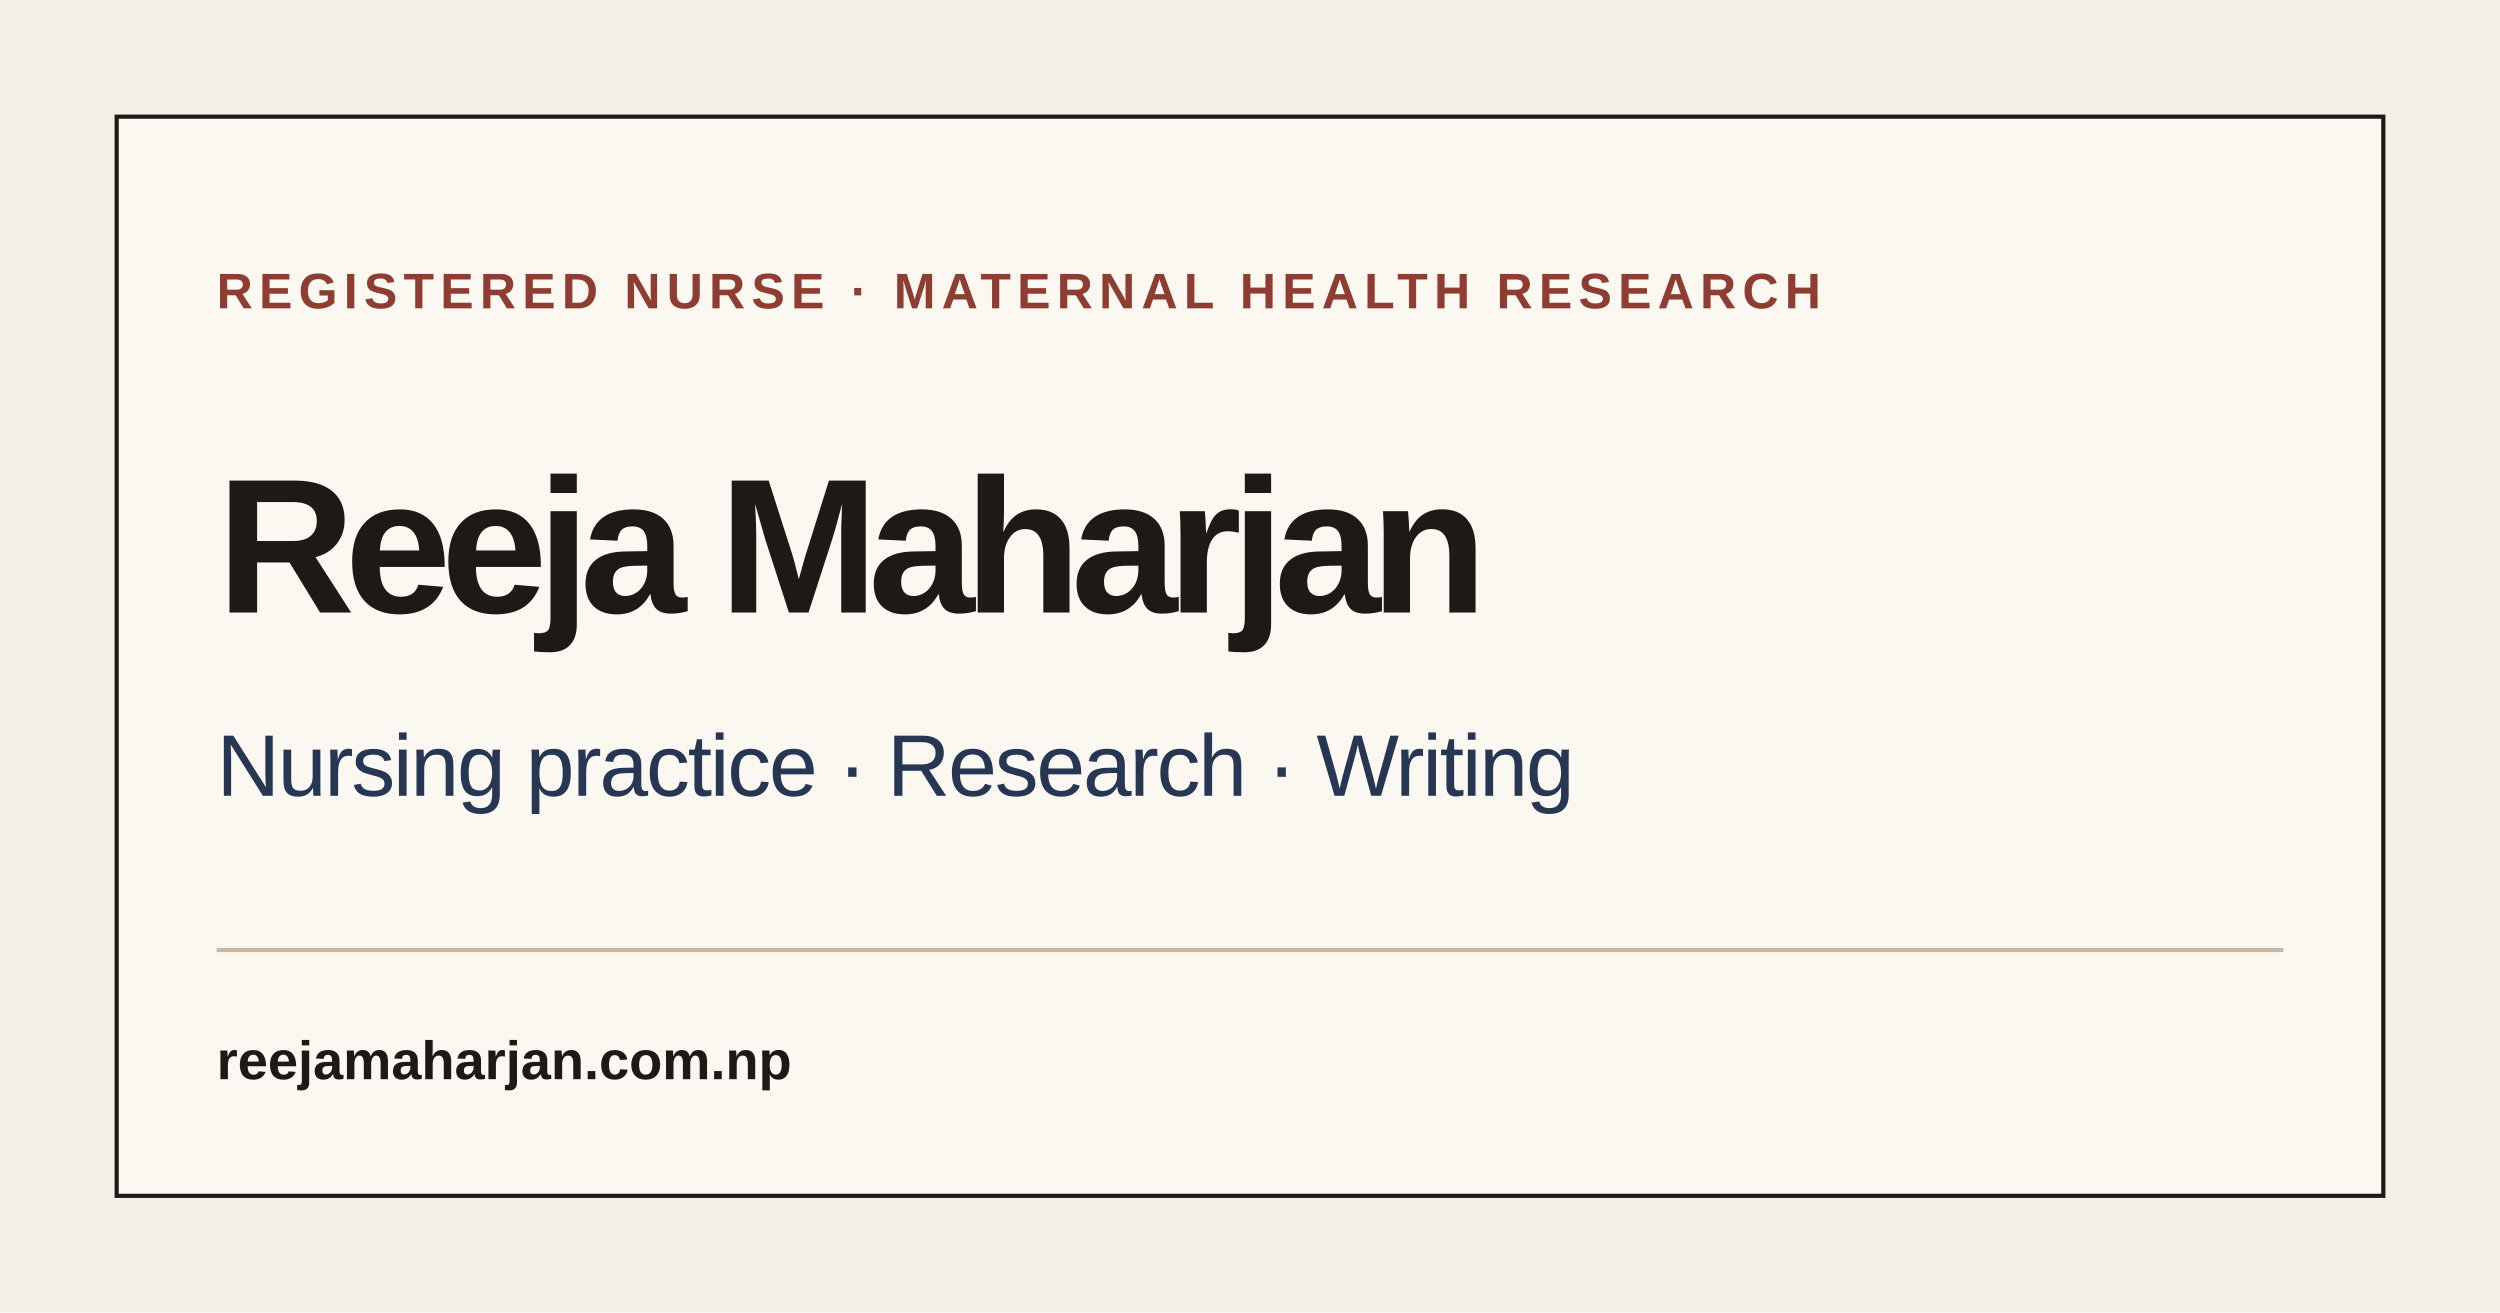
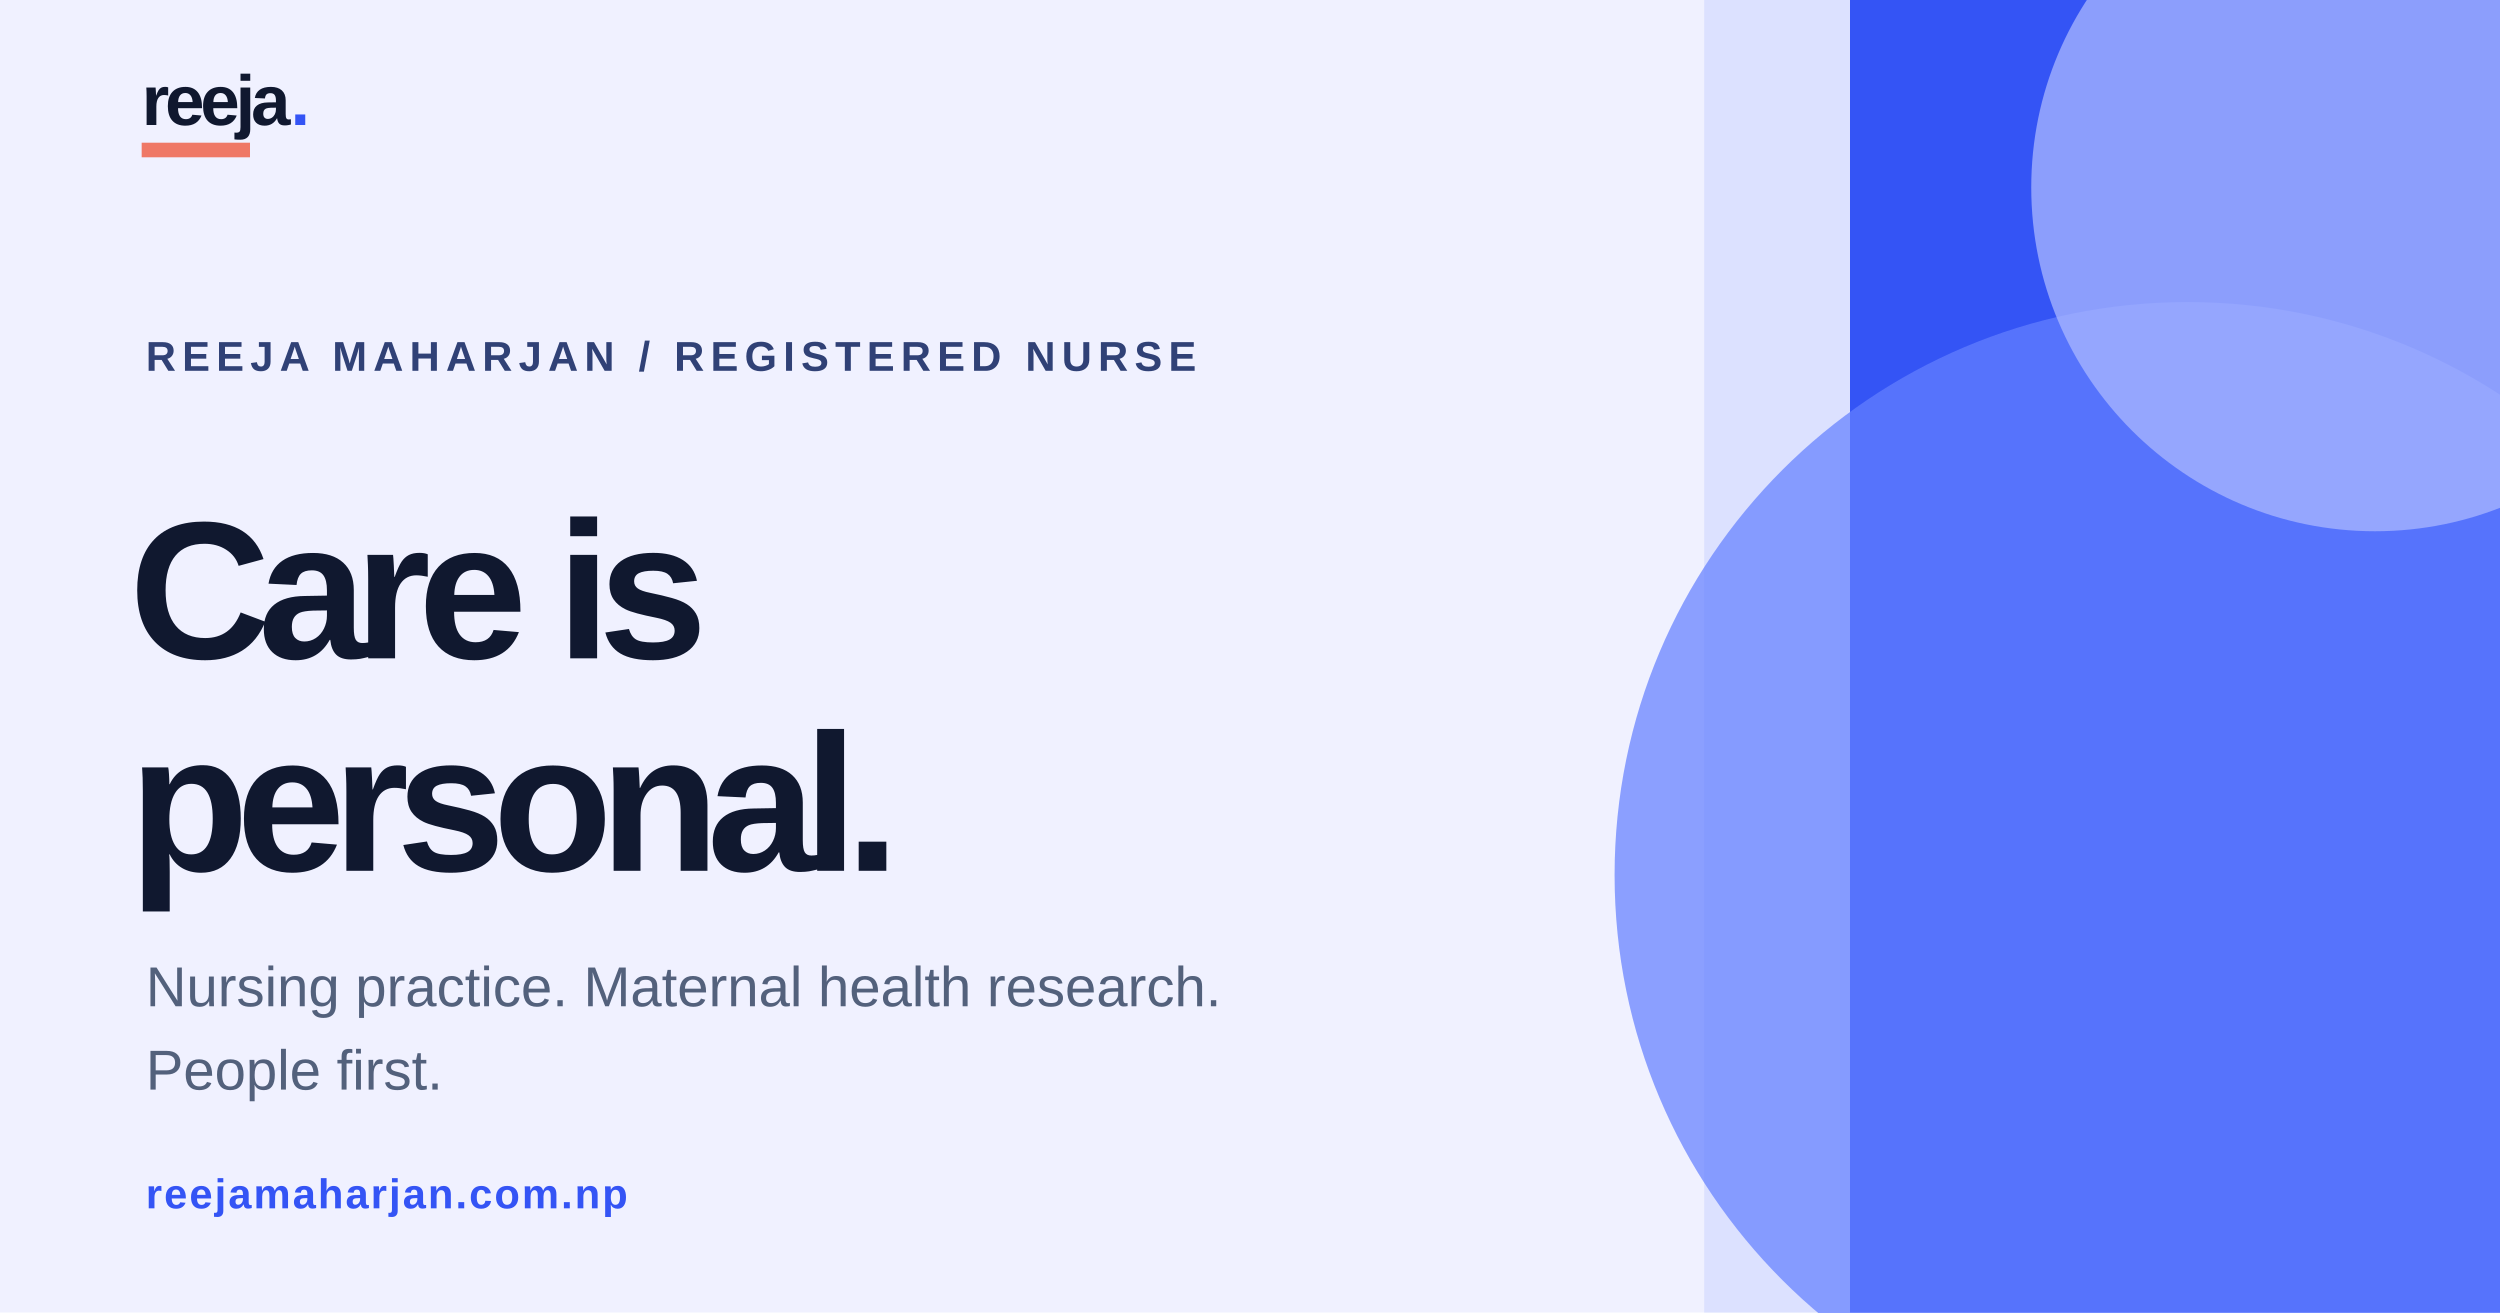
<svg xmlns="http://www.w3.org/2000/svg" width="1200" height="630" viewBox="0 0 1200 630" role="img" aria-labelledby="title desc">
-   <rect width="1200" height="630" fill="#F4EFE6" />
-   <rect x="56" y="56" width="1088" height="518" fill="#FBF8F2" stroke="#1C1917" stroke-width="2" />
-   <text x="104" y="148" font-family="Arial, Helvetica, sans-serif" font-size="24" font-weight="700" letter-spacing="3" fill="#8F3D32">REGISTERED NURSE · MATERNAL HEALTH RESEARCH</text>
-   <text x="104" y="294" font-family="Arial, Helvetica, sans-serif" font-size="92" font-weight="700" letter-spacing="-5" fill="#1C1917">Reeja Maharjan</text>
-   <text x="104" y="382" font-family="Arial, Helvetica, sans-serif" font-size="42" font-weight="400" letter-spacing="-1" fill="#263653">Nursing practice · Research · Writing</text>
-   <line x1="104" y1="456" x2="1096" y2="456" stroke="#C9B9A2" stroke-width="2" />
-   <text x="104" y="518" font-family="Arial, Helvetica, sans-serif" font-size="26" font-weight="700" fill="#1C1917">reejamaharjan.com.np</text>
+   <rect width="1200" height="630" fill="#F0F1FF" />
+   <path d="M818 0h382v630H818z" fill="#DCE1FF" />
+   <path d="M888 0h312v630H888z" fill="#3454F5" />
+   <circle cx="1050" cy="420" r="275" fill="#6480FF" opacity=".72" />
+   <circle cx="1140" cy="90" r="165" fill="#A9B7FF" opacity=".75" />
+   <path d="M68 72h52" stroke="#EF7866" stroke-width="7" />
+   <text x="68" y="60" font-size="34" fill="#10182F" font-family="Arial,Helvetica,sans-serif" font-weight="700" letter-spacing="-2">reeja<tspan fill="#3454F5">.</tspan>
+   </text>
+   <text x="70" y="178" font-family="Arial,Helvetica,sans-serif" font-size="20" font-weight="700" letter-spacing="3" fill="#304176">REEJA MAHARJAN / REGISTERED NURSE</text>
+   <text x="62" y="316" font-family="Arial,Helvetica,sans-serif" font-weight="800" font-size="94" letter-spacing="-6" fill="#10182F">Care is</text>
+   <text x="62" y="418" font-family="Arial,Helvetica,sans-serif" font-weight="800" font-size="94" letter-spacing="-6" fill="#10182F">personal.</text>
+   <text x="70" y="483" font-family="Arial,Helvetica,sans-serif" font-size="27" fill="#53617C">Nursing practice. Maternal health research.</text>
+   <text x="70" y="523" font-family="Arial,Helvetica,sans-serif" font-size="27" fill="#53617C">People first.</text>
+   <text x="70" y="580" font-family="Arial,Helvetica,sans-serif" font-size="20" font-weight="700" letter-spacing="1" fill="#3454F5">reejamaharjan.com.np</text>
</svg>
